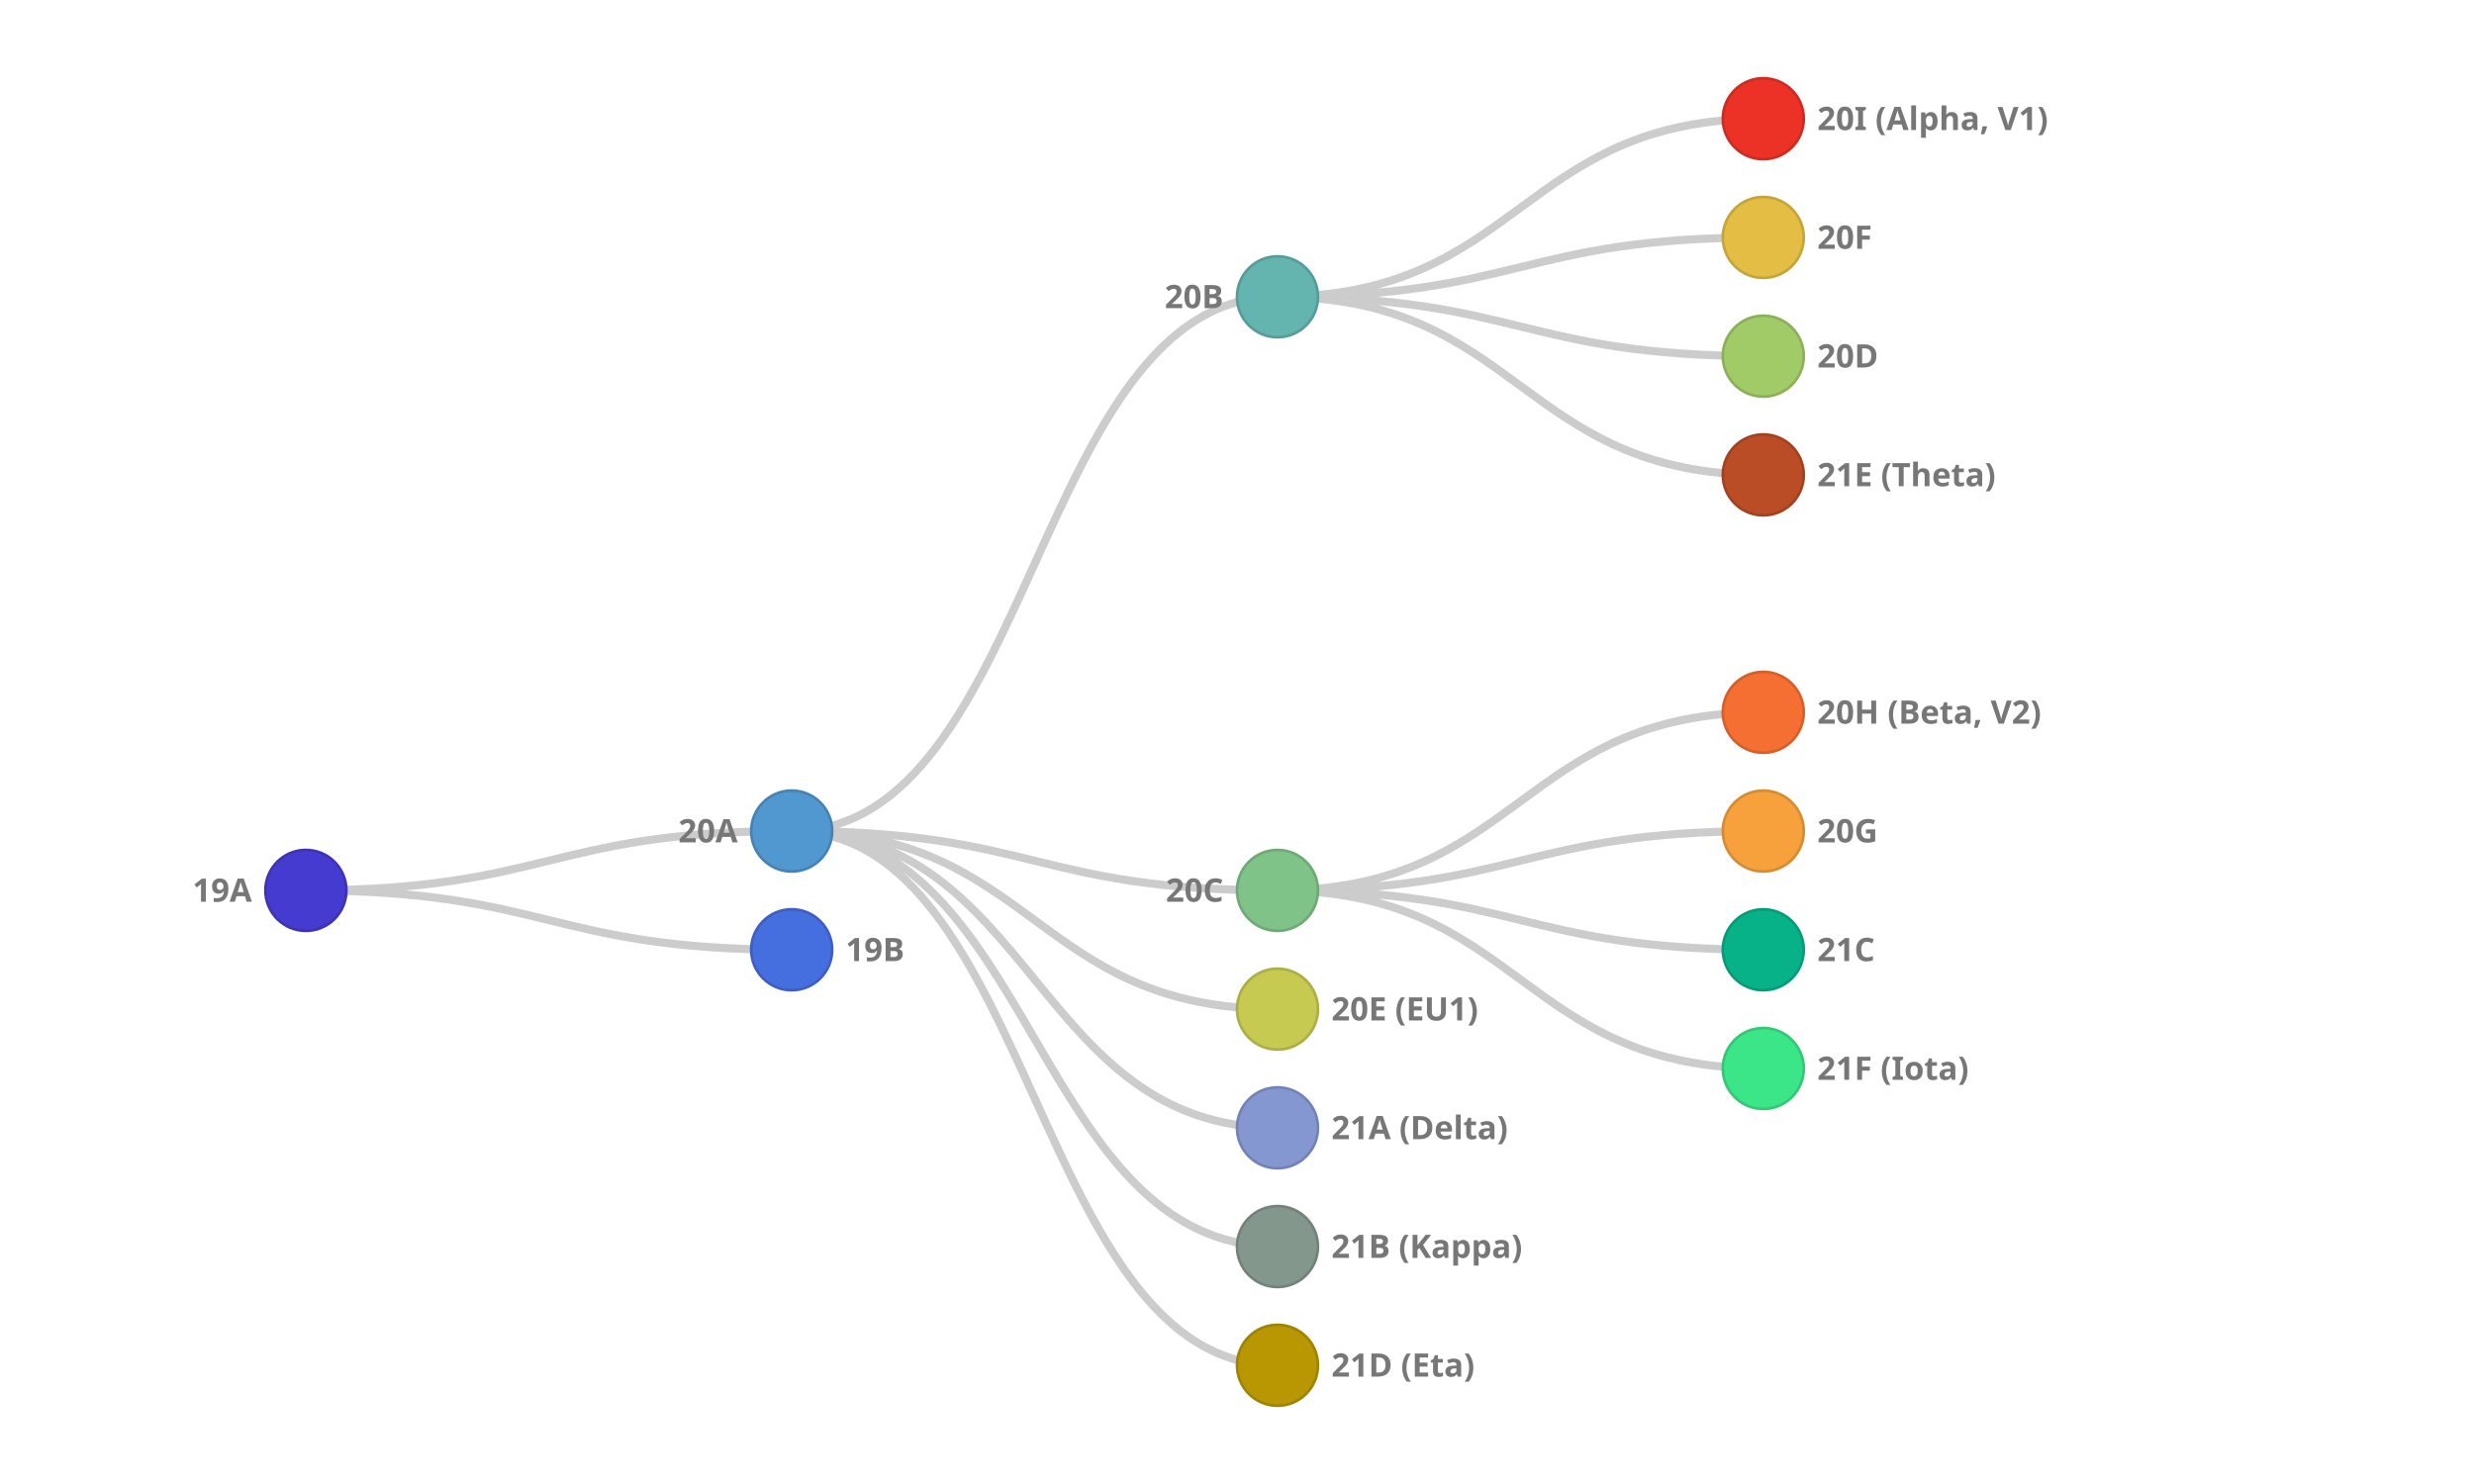
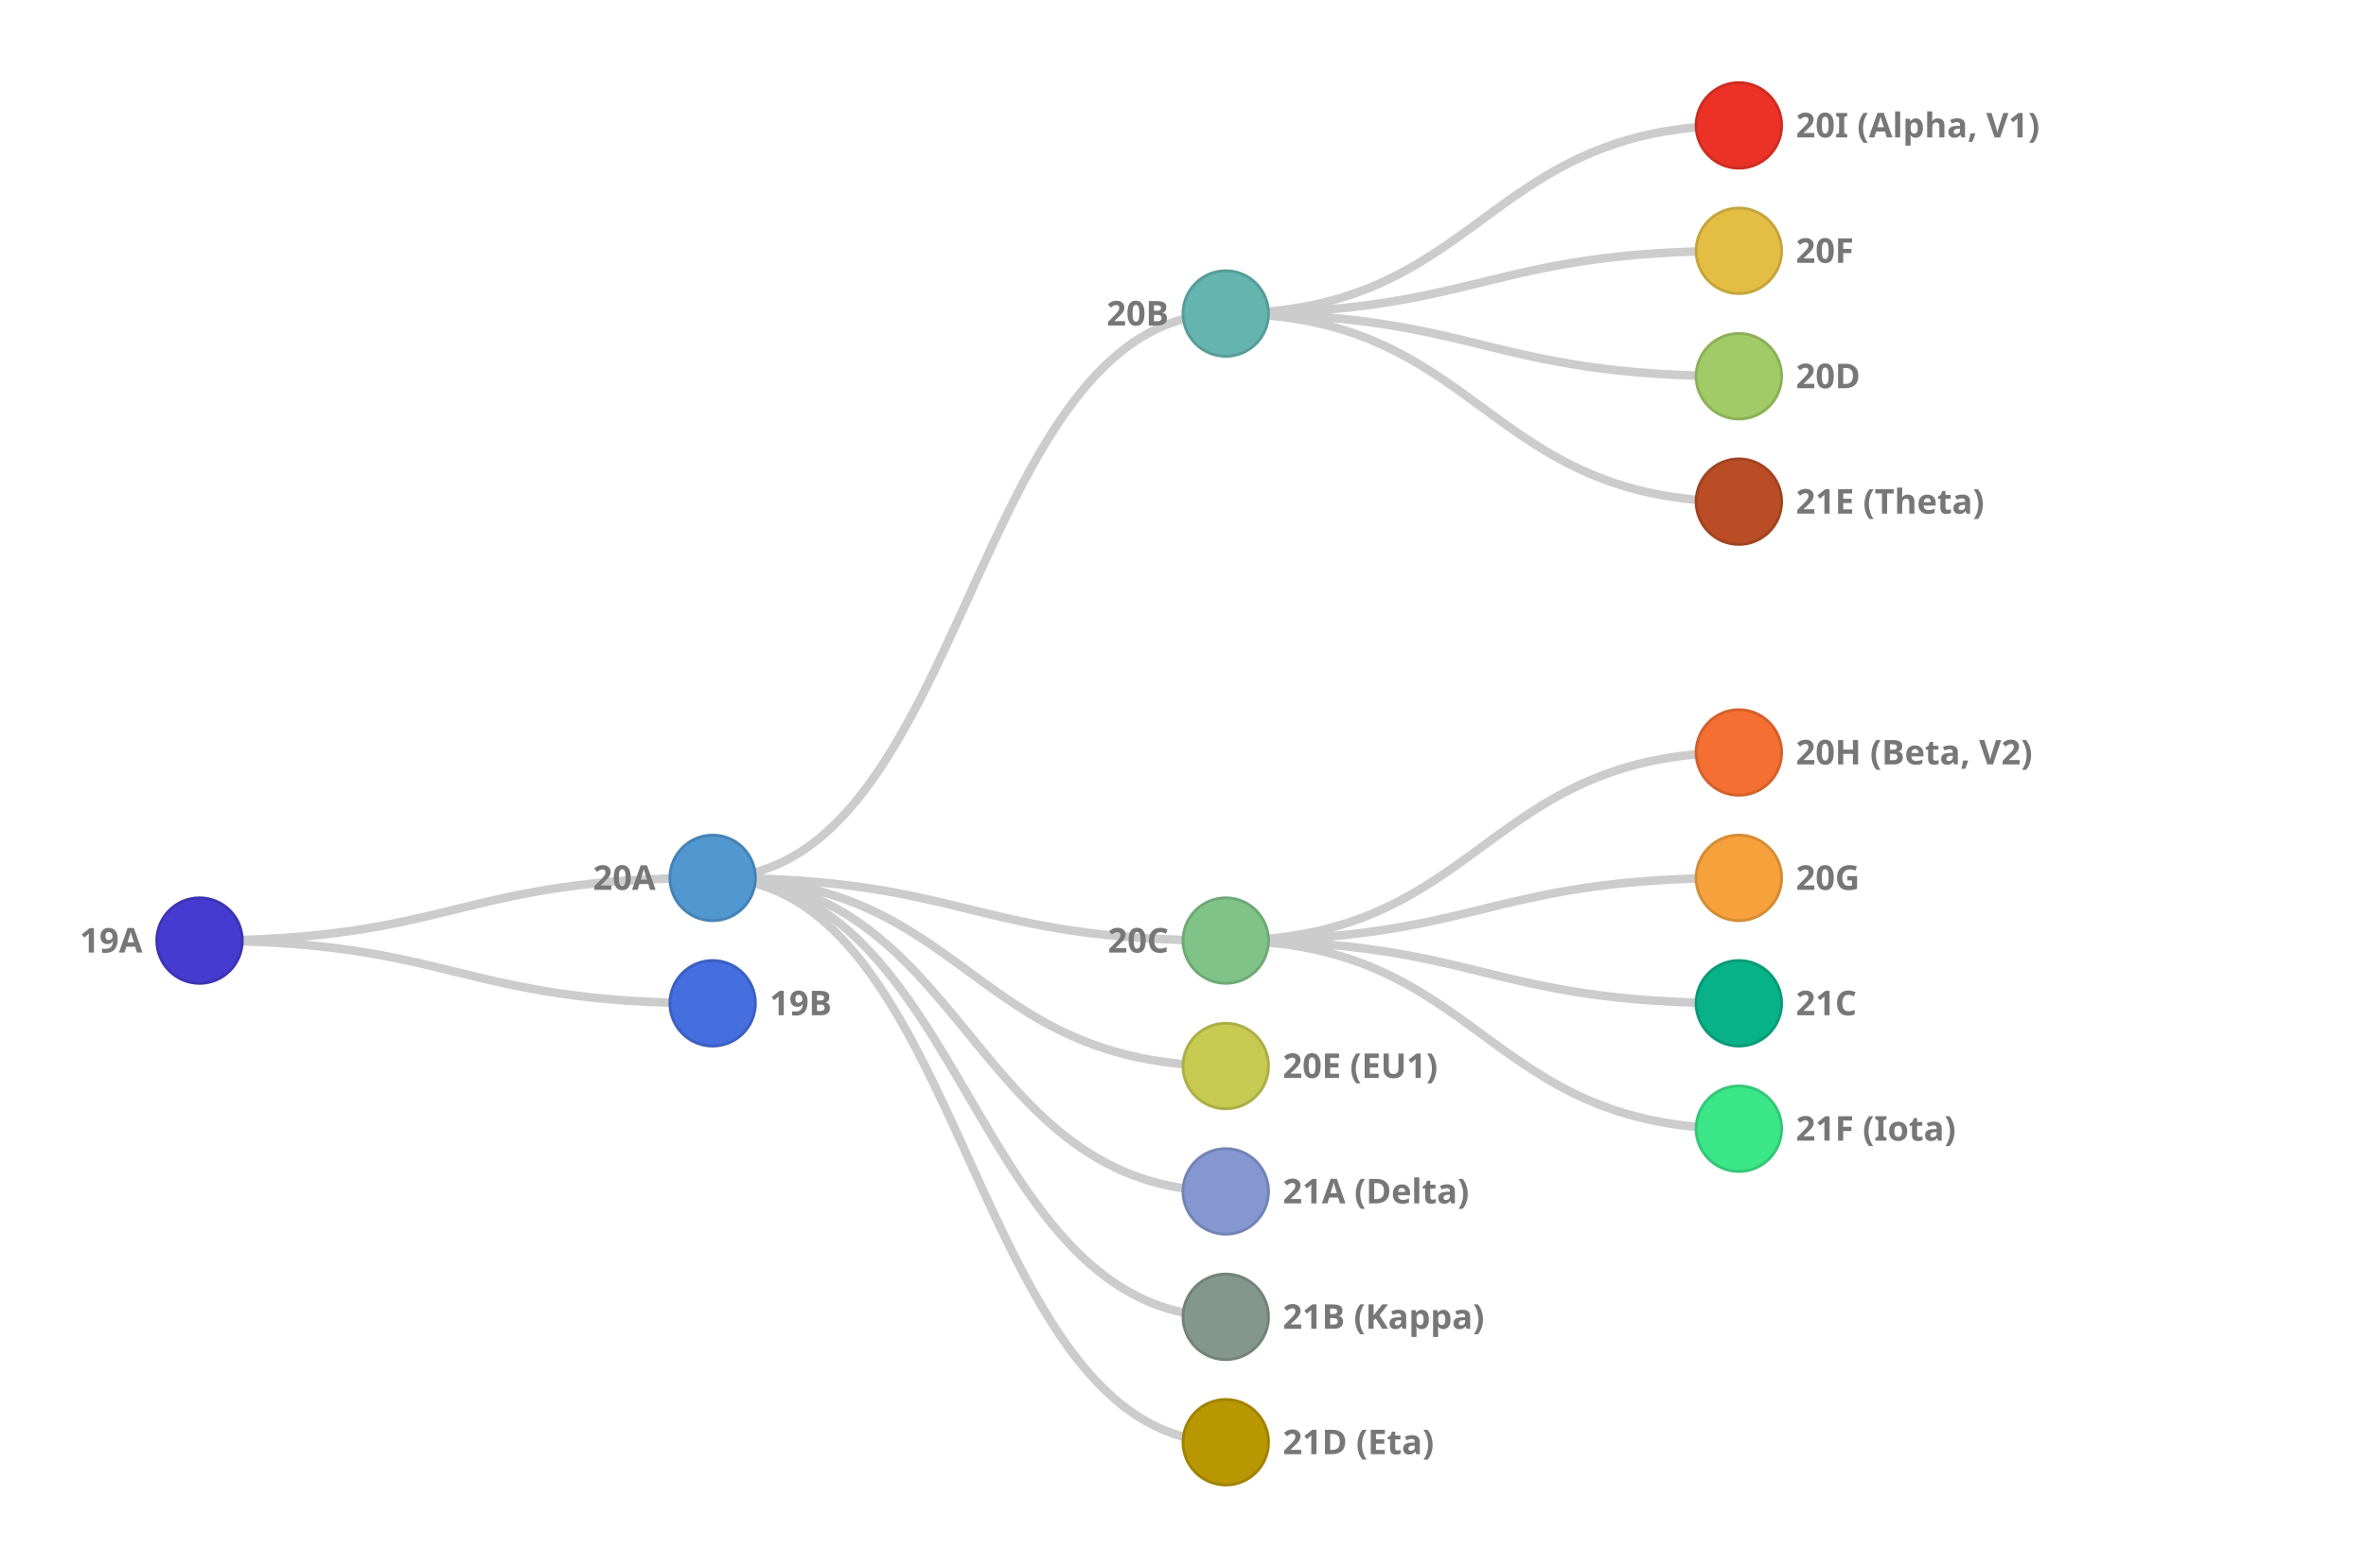
- <svg xmlns="http://www.w3.org/2000/svg" class="d3-component" viewBox="-70 0 830 550" width="1000" height="600" font-family="sans-serif" font-size="1.25rem">
-   <path fill="none" stroke="#ccc" stroke-width="3" d="M180 308c-90 0-90 22-180 22M180 352c-90 0-90-22-180-22M360 110c-90 0-90 198-180 198M360 330c-90 0-90-22-180-22M360 374c-90 0-90-66-180-66M360 418c-90 0-90-110-180-110M360 462c-90 0-90-154-180-154M360 506c-90 0-90-198-180-198M540 44c-90 0-90 66-180 66M540 88c-90 0-90 22-180 22M540 132c-90 0-90-22-180-22M540 176c-90 0-90-66-180-66M540 264c-90 0-90 66-180 66M540 308c-90 0-90 22-180 22M540 352c-90 0-90-22-180-22M540 396c-90 0-90-66-180-66" />
+ <svg xmlns="http://www.w3.org/2000/svg" class="d3-component" viewBox="-70 0 830 550" font-family="sans-serif" font-size="1.25rem">
+   <path fill="none" stroke="#ccc" stroke-width="3" d="M180 308c-90 0-90 22-180 22m180 22c-90 0-90-22-180-22m360-220c-90 0-90 198-180 198m180 22c-90 0-90-22-180-22m180 66c-90 0-90-66-180-66m180 110c-90 0-90-110-180-110m180 154c-90 0-90-154-180-154m180 198c-90 0-90-198-180-198M540 44c-90 0-90 66-180 66m180-22c-90 0-90 22-180 22m180 22c-90 0-90-22-180-22m180 66c-90 0-90-66-180-66m180 154c-90 0-90 66-180 66m180-22c-90 0-90 22-180 22m180 22c-90 0-90-22-180-22m180 66c-90 0-90-66-180-66" />
  <g class="node" transform="translate(0 330)">
    <circle class="node" r="15" cursor="pointer" fill="#463bd0" stroke="#3d33b5" />
    <text dy=".35em" x="-20" text-anchor="end" fill="#777" font-weight="700">19A</text>
  </g>
  <g class="node" transform="translate(180 308)">
    <circle class="node" r="15" cursor="pointer" fill="#5197d0" stroke="#4683b5" />
    <text dy=".35em" x="-20" text-anchor="end" fill="#777" font-weight="700">20A</text>
  </g>
  <g class="node" transform="translate(180 352)">
    <circle class="node" r="15" cursor="pointer" fill="#456ede" stroke="#3c5fc1" />
    <text dy=".35em" x="20" fill="#777" font-weight="700">19B</text>
  </g>
  <g class="node" transform="translate(360 110)">
    <circle class="node" r="15" cursor="pointer" fill="#64b4af" stroke="#579c98" />
    <text dy=".35em" x="-20" text-anchor="end" fill="#777" font-weight="700">20B</text>
  </g>
  <g class="node" transform="translate(360 330)">
    <circle class="node" r="15" cursor="pointer" fill="#80c388" stroke="#6fa976" />
    <text dy=".35em" x="-20" text-anchor="end" fill="#777" font-weight="700">20C</text>
  </g>
  <g class="node" transform="translate(360 374)">
    <circle class="node" r="15" cursor="pointer" fill="#c6ca51" stroke="#abaf46" />
    <text dy=".35em" x="20" fill="#777" font-weight="700">20E (EU1)</text>
  </g>
  <g class="node" transform="translate(360 418)">
    <circle class="node" r="15" cursor="pointer" fill="#8497d0" stroke="#7383b5" />
    <text dy=".35em" x="20" fill="#777" font-weight="700">21A (Delta)</text>
  </g>
  <g class="node" transform="translate(360 462)">
    <circle class="node" r="15" cursor="pointer" fill="#84978c" stroke="#738379" />
    <text dy=".35em" x="20" fill="#777" font-weight="700">21B (Kappa)</text>
  </g>
  <g class="node" transform="translate(360 506)">
    <circle class="node" r="15" cursor="pointer" fill="#b89702" stroke="#9f8302" />
    <text dy=".35em" x="20" fill="#777" font-weight="700">21D (Eta)</text>
  </g>
  <g class="node" transform="translate(540 44)">
    <circle class="node" r="15" cursor="pointer" fill="#ec3227" stroke="#cd2c22" />
    <text dy=".35em" x="20" fill="#777" font-weight="700">20I (Alpha, V1)</text>
  </g>
  <g class="node" transform="translate(540 88)">
    <circle class="node" r="15" cursor="pointer" fill="#e4be44" stroke="#c5a53b" />
    <text dy=".35em" x="20" fill="#777" font-weight="700">20F</text>
  </g>
  <g class="node" transform="translate(540 132)">
    <circle class="node" r="15" cursor="pointer" fill="#a1cb67" stroke="#8cb059" />
    <text dy=".35em" x="20" fill="#777" font-weight="700">20D</text>
  </g>
  <g class="node" transform="translate(540 176)">
    <circle class="node" r="15" cursor="pointer" fill="#ba4d26" stroke="#a14321" />
    <text dy=".35em" x="20" fill="#777" font-weight="700">21E (Theta)</text>
  </g>
  <g class="node" transform="translate(540 264)">
    <circle class="node" r="15" cursor="pointer" fill="#f56f32" stroke="#d4602c" />
    <text dy=".35em" x="20" fill="#777" font-weight="700">20H (Beta, V2)</text>
  </g>
  <g class="node" transform="translate(540 308)">
    <circle class="node" r="15" cursor="pointer" fill="#f6a13c" stroke="#d58c34" />
    <text dy=".35em" x="20" fill="#777" font-weight="700">20G</text>
  </g>
  <g class="node" transform="translate(540 352)">
    <circle class="node" r="15" cursor="pointer" fill="#08b288" stroke="#079b76" />
    <text dy=".35em" x="20" fill="#777" font-weight="700">21C</text>
  </g>
  <g class="node" transform="translate(540 396)">
    <circle class="node" r="15" cursor="pointer" fill="#3be688" stroke="#33c776" />
    <text dy=".35em" x="20" fill="#777" font-weight="700">21F (Iota)</text>
  </g>
</svg>
